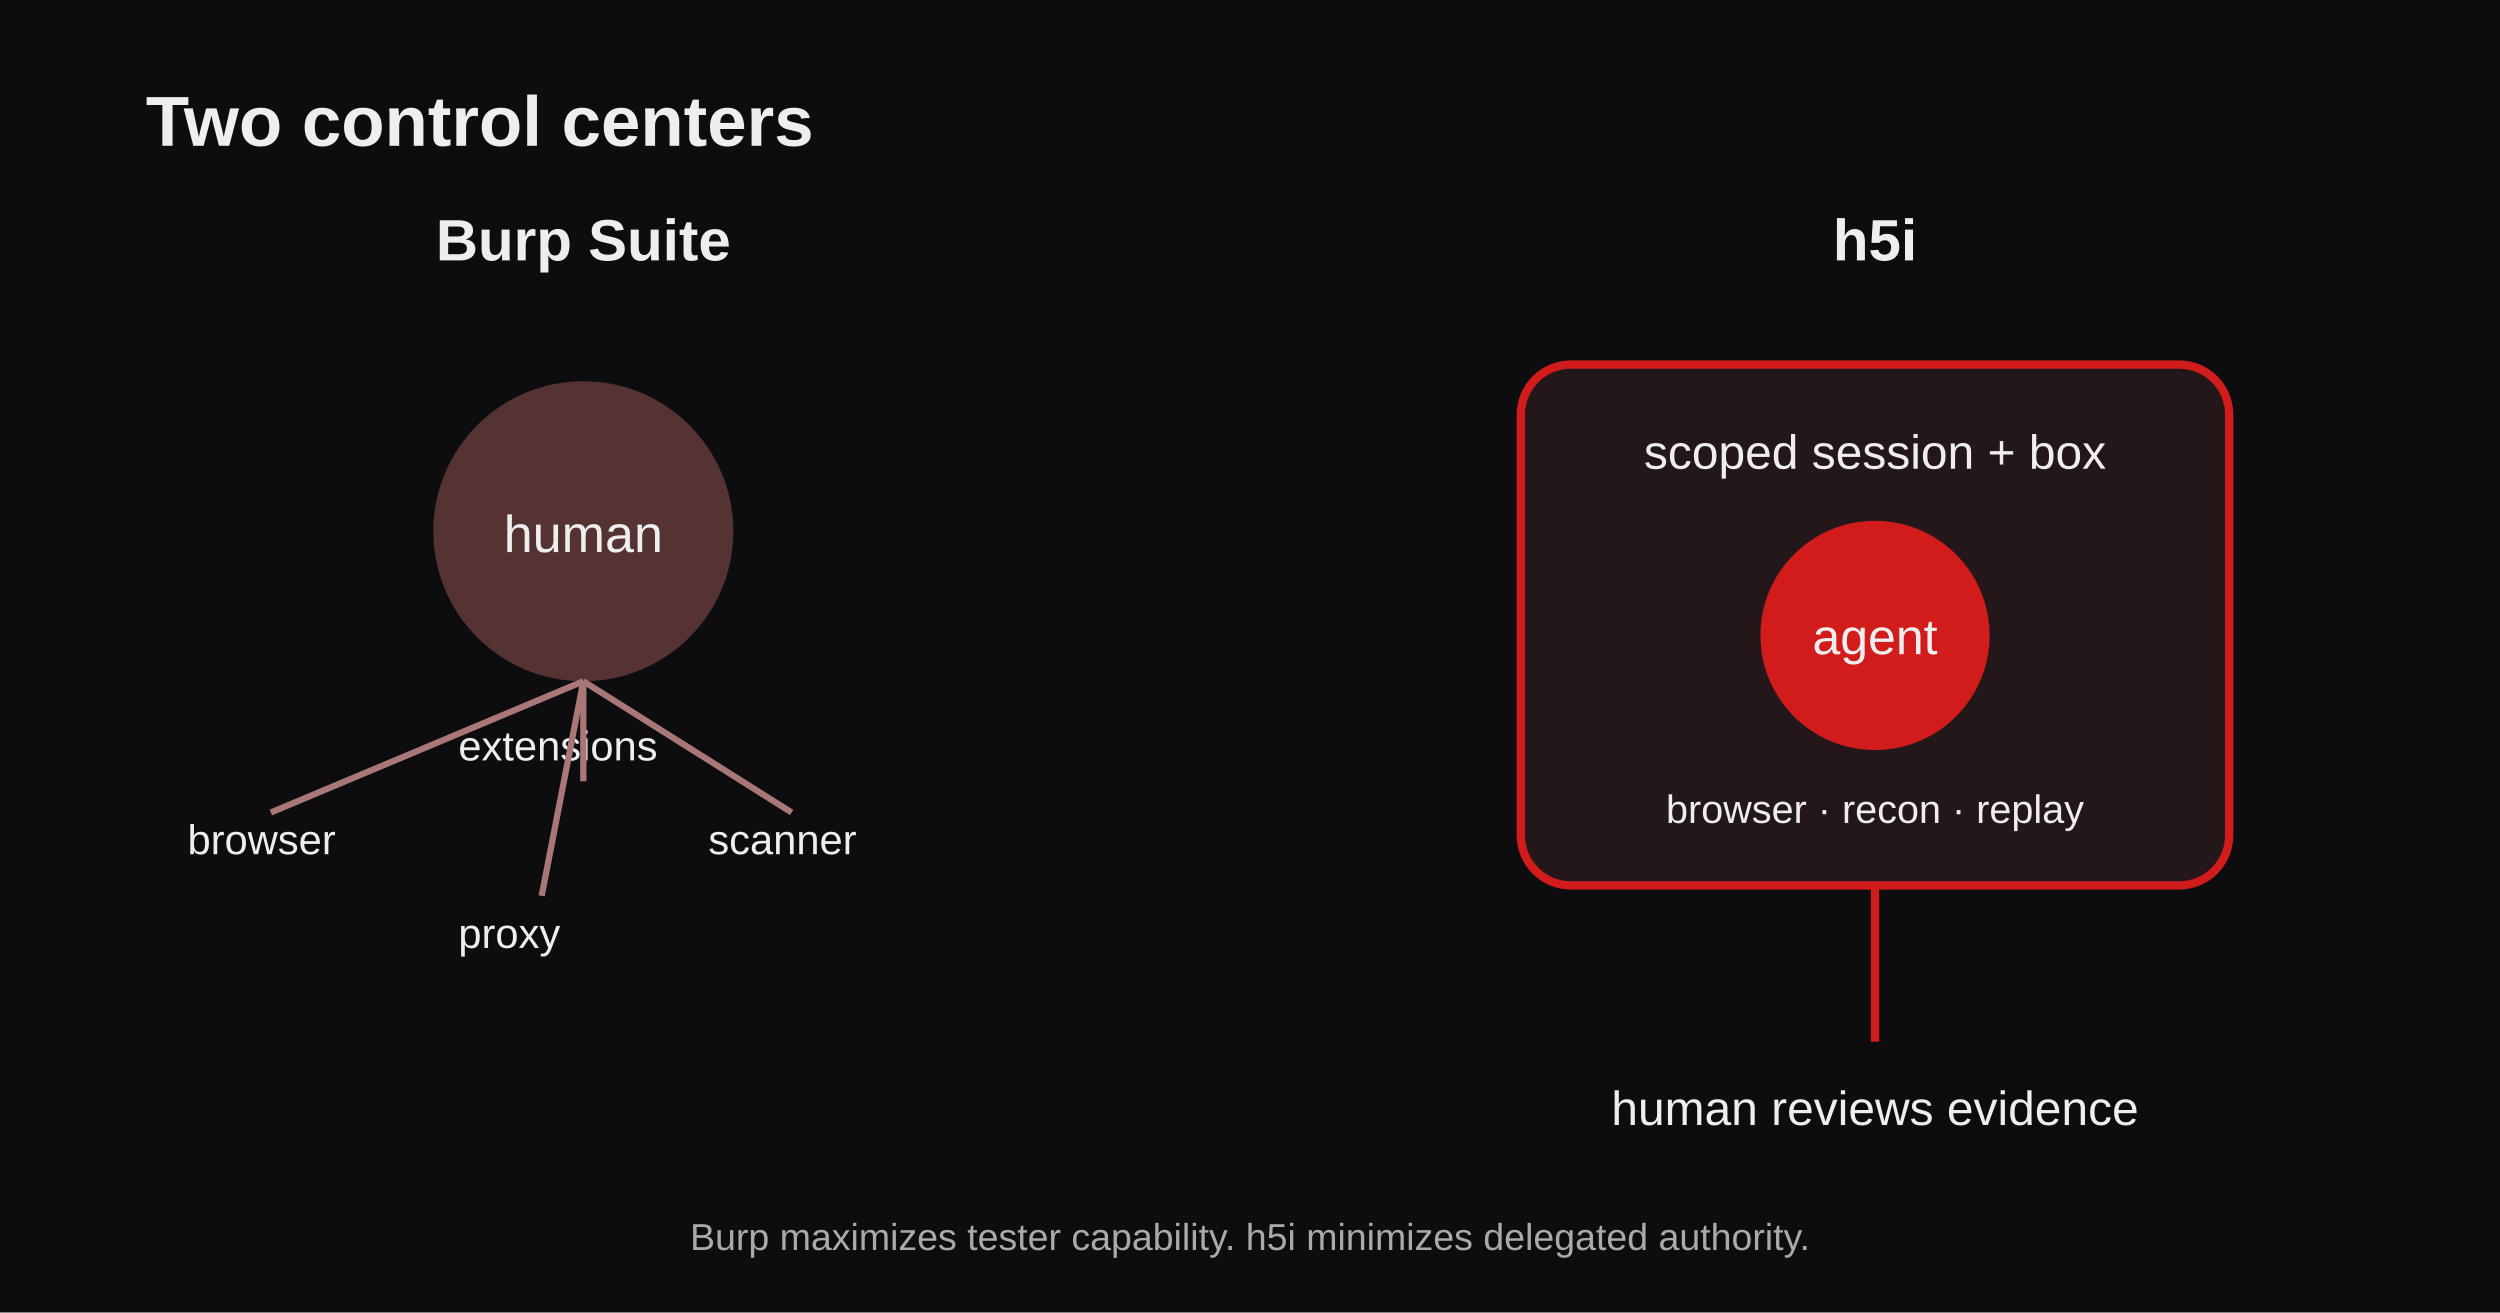
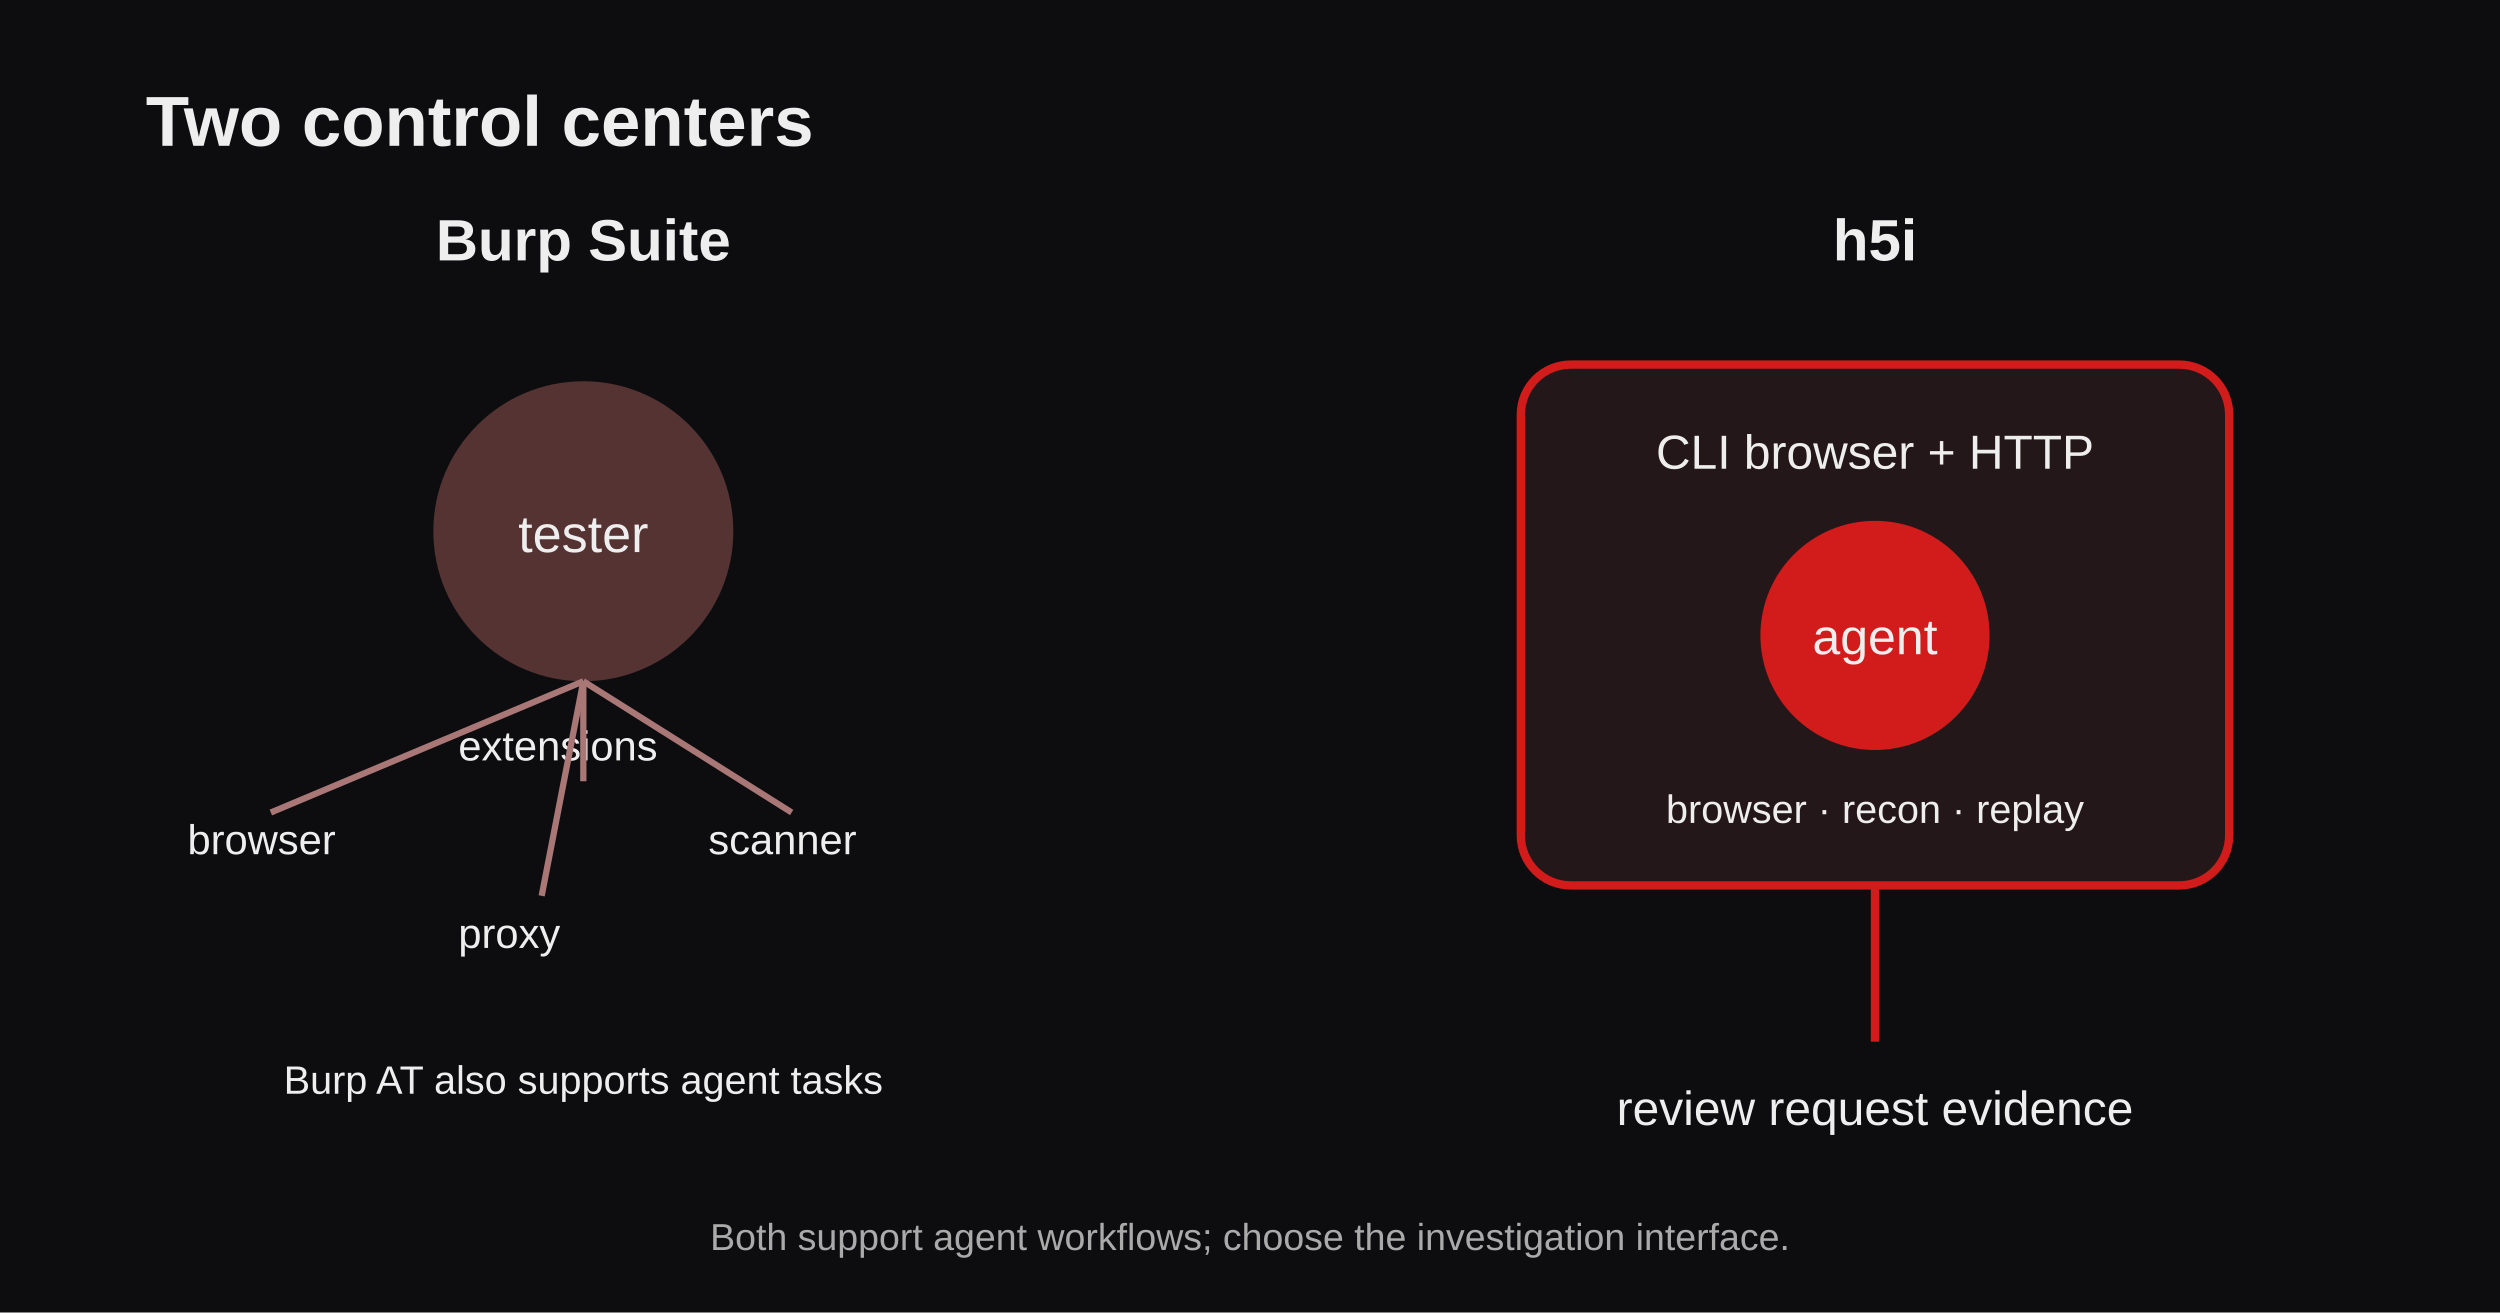
<svg xmlns="http://www.w3.org/2000/svg" width="1200" height="630" viewBox="0 0 1200 630" role="img" aria-labelledby="title desc">
  <rect width="1200" height="630" fill="#0d0d0f" />
  <g font-family="Arial,sans-serif" fill="#eee">
    <text x="70" y="70" font-size="34" font-weight="700">Two control centers</text>
    <text x="280" y="125" text-anchor="middle" font-size="28" font-weight="700">Burp Suite</text>
    <text x="900" y="125" text-anchor="middle" font-size="28" font-weight="700">h5i</text>
    <circle cx="280" cy="255" r="72" fill="#533" />
-     <text x="280" y="265" text-anchor="middle" font-size="25">human</text>
+     <text x="280" y="265" text-anchor="middle" font-size="25">tester</text>
    <g font-size="20">
      <text x="90" y="410">browser</text>
      <text x="220" y="455">proxy</text>
      <text x="340" y="410">scanner</text>
      <text x="220" y="365">extensions</text>
    </g>
    <g stroke="#a77" stroke-width="3">
      <line x1="280" y1="327" x2="130" y2="390" />
      <line x1="280" y1="327" x2="260" y2="430" />
      <line x1="280" y1="327" x2="380" y2="390" />
      <line x1="280" y1="327" x2="280" y2="375" />
    </g>
    <rect x="730" y="175" width="340" height="250" rx="24" fill="#241719" stroke="#d21c1c" stroke-width="4" />
-     <text x="900" y="225" text-anchor="middle" font-size="23">scoped session + box</text>
+     <text x="900" y="225" text-anchor="middle" font-size="23">CLI browser + HTTP</text>
    <circle cx="900" cy="305" r="55" fill="#d21c1c" />
    <text x="900" y="314" text-anchor="middle" font-size="24">agent</text>
    <text x="900" y="395" text-anchor="middle" font-size="19">browser · recon · replay</text>
    <line x1="900" y1="425" x2="900" y2="500" stroke="#d21c1c" stroke-width="4" />
-     <text x="900" y="540" text-anchor="middle" font-size="23">human reviews evidence</text>
-     <text x="600" y="600" text-anchor="middle" font-size="18" fill="#aaa">Burp maximizes tester capability. h5i minimizes delegated authority.</text>
+     <text x="900" y="540" text-anchor="middle" font-size="23">review request evidence</text>
+     <text x="280" y="525" text-anchor="middle" font-size="19">Burp AT also supports agent tasks</text>
+     <text x="600" y="600" text-anchor="middle" font-size="18" fill="#aaa">Both support agent workflows; choose the investigation interface.</text>
  </g>
</svg>
